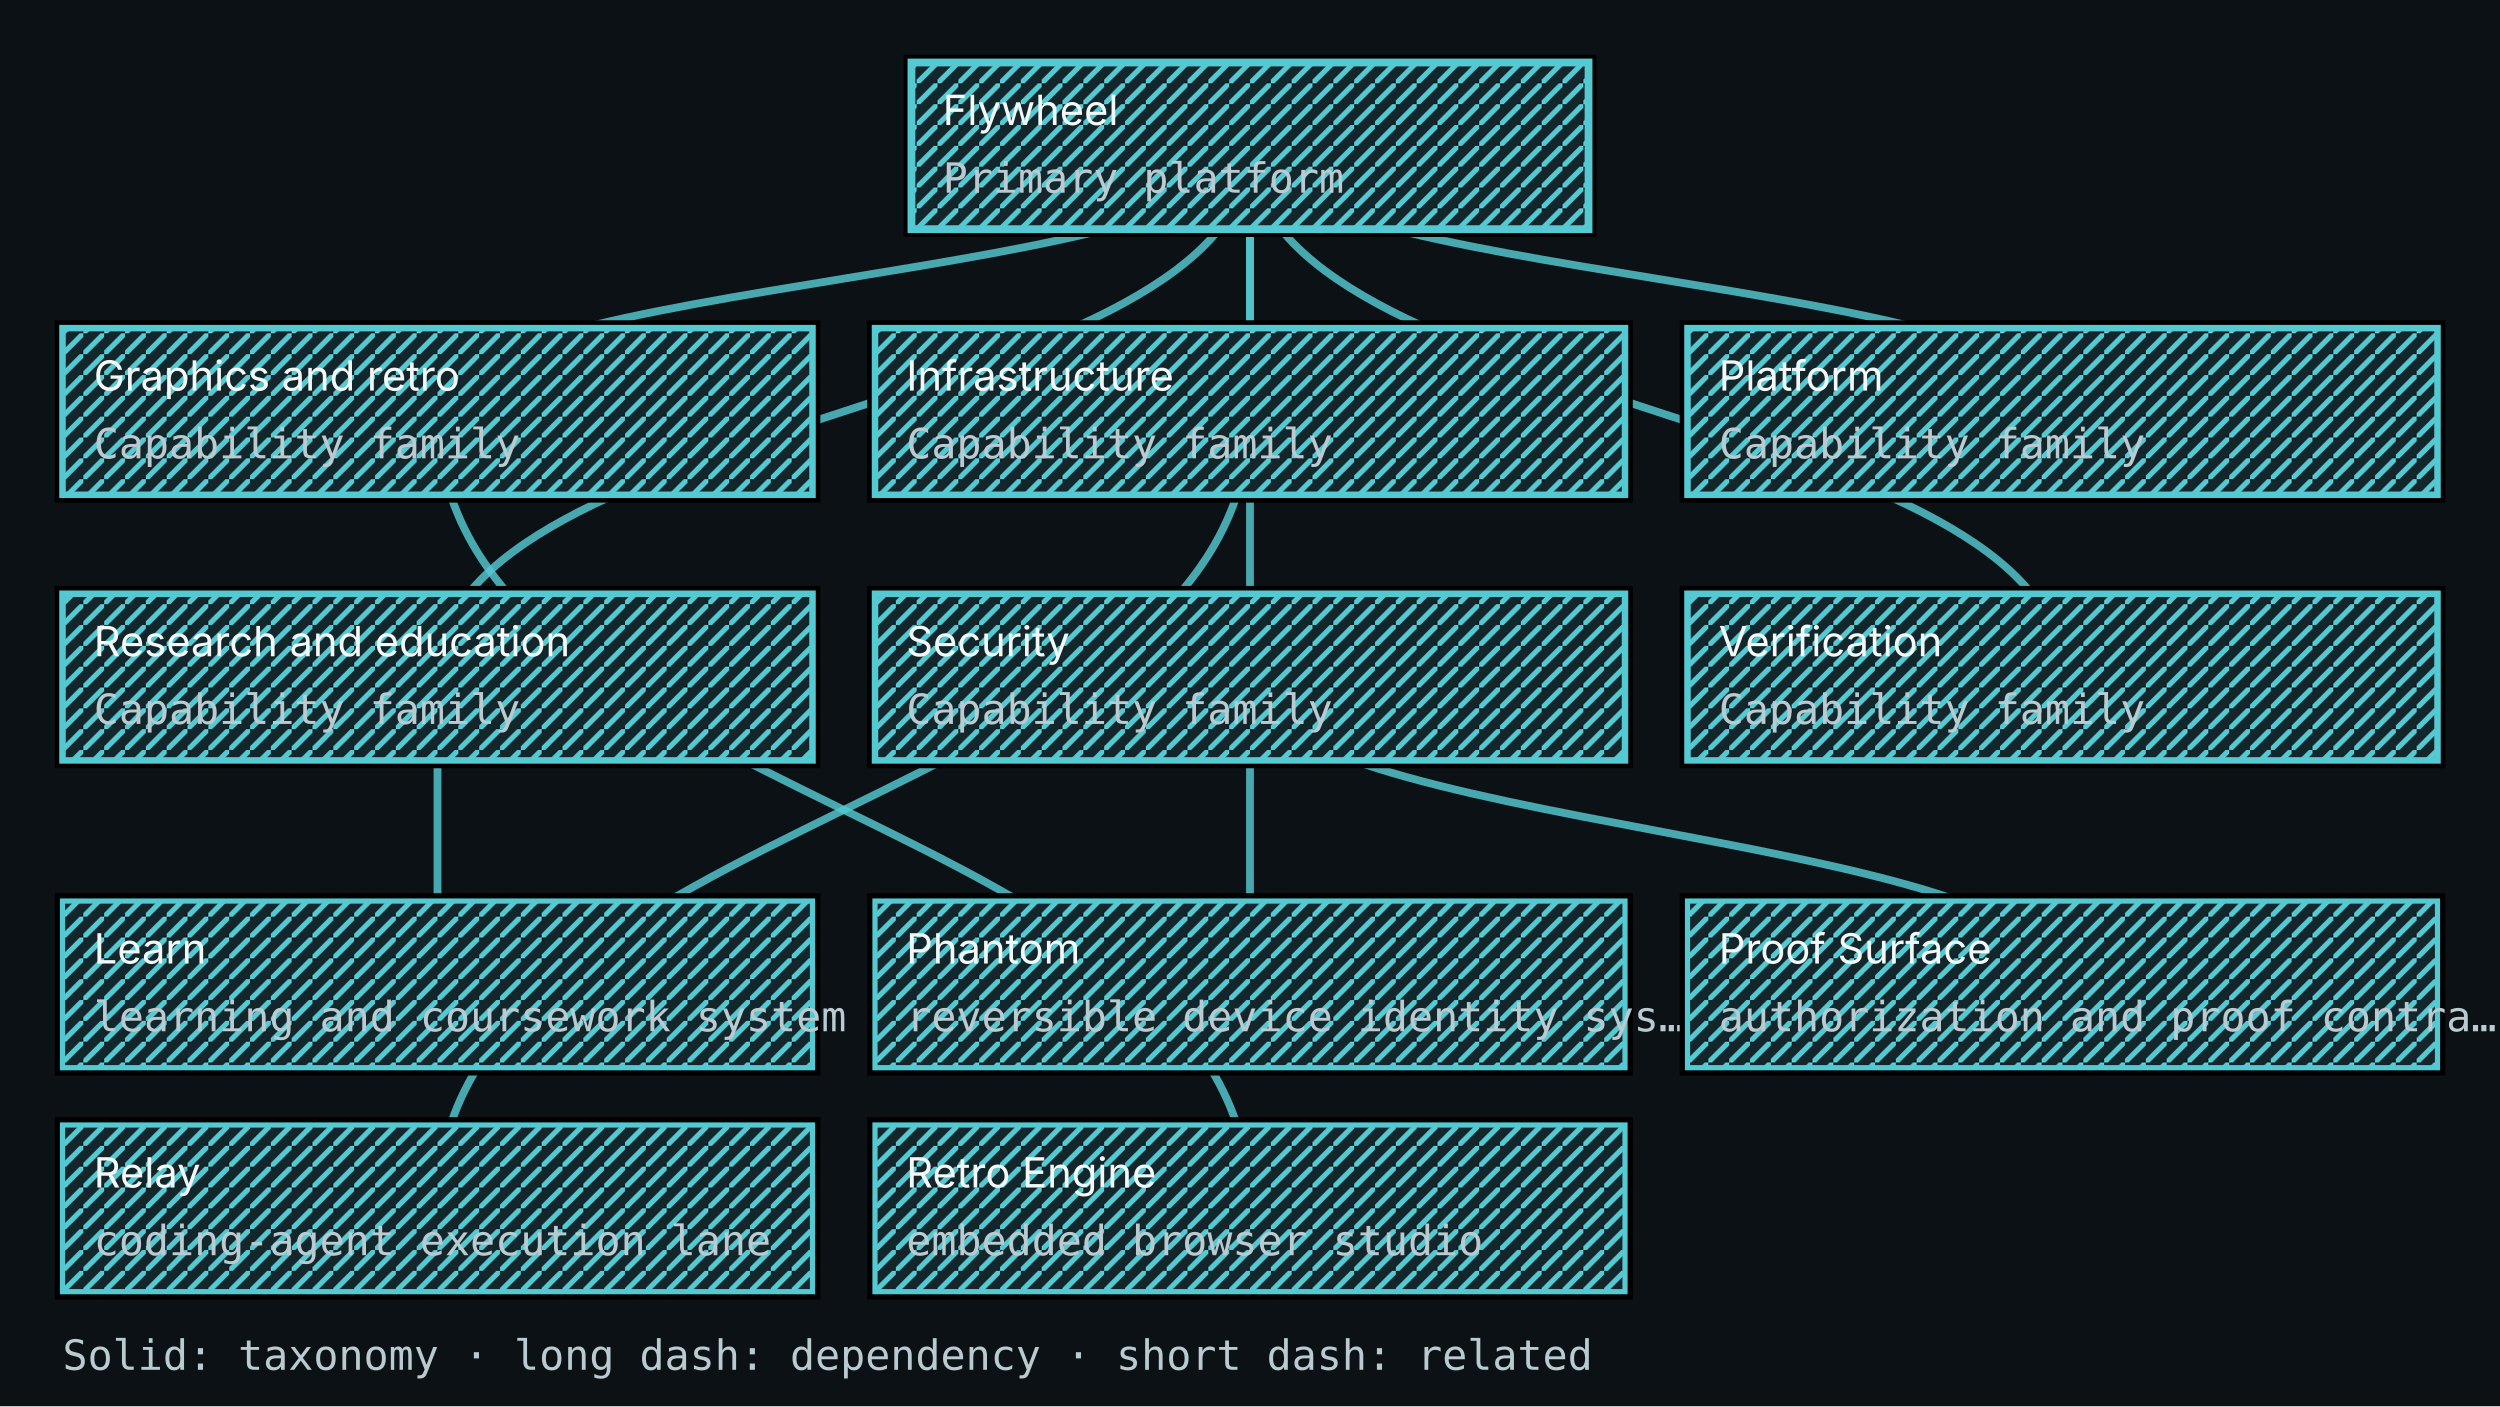
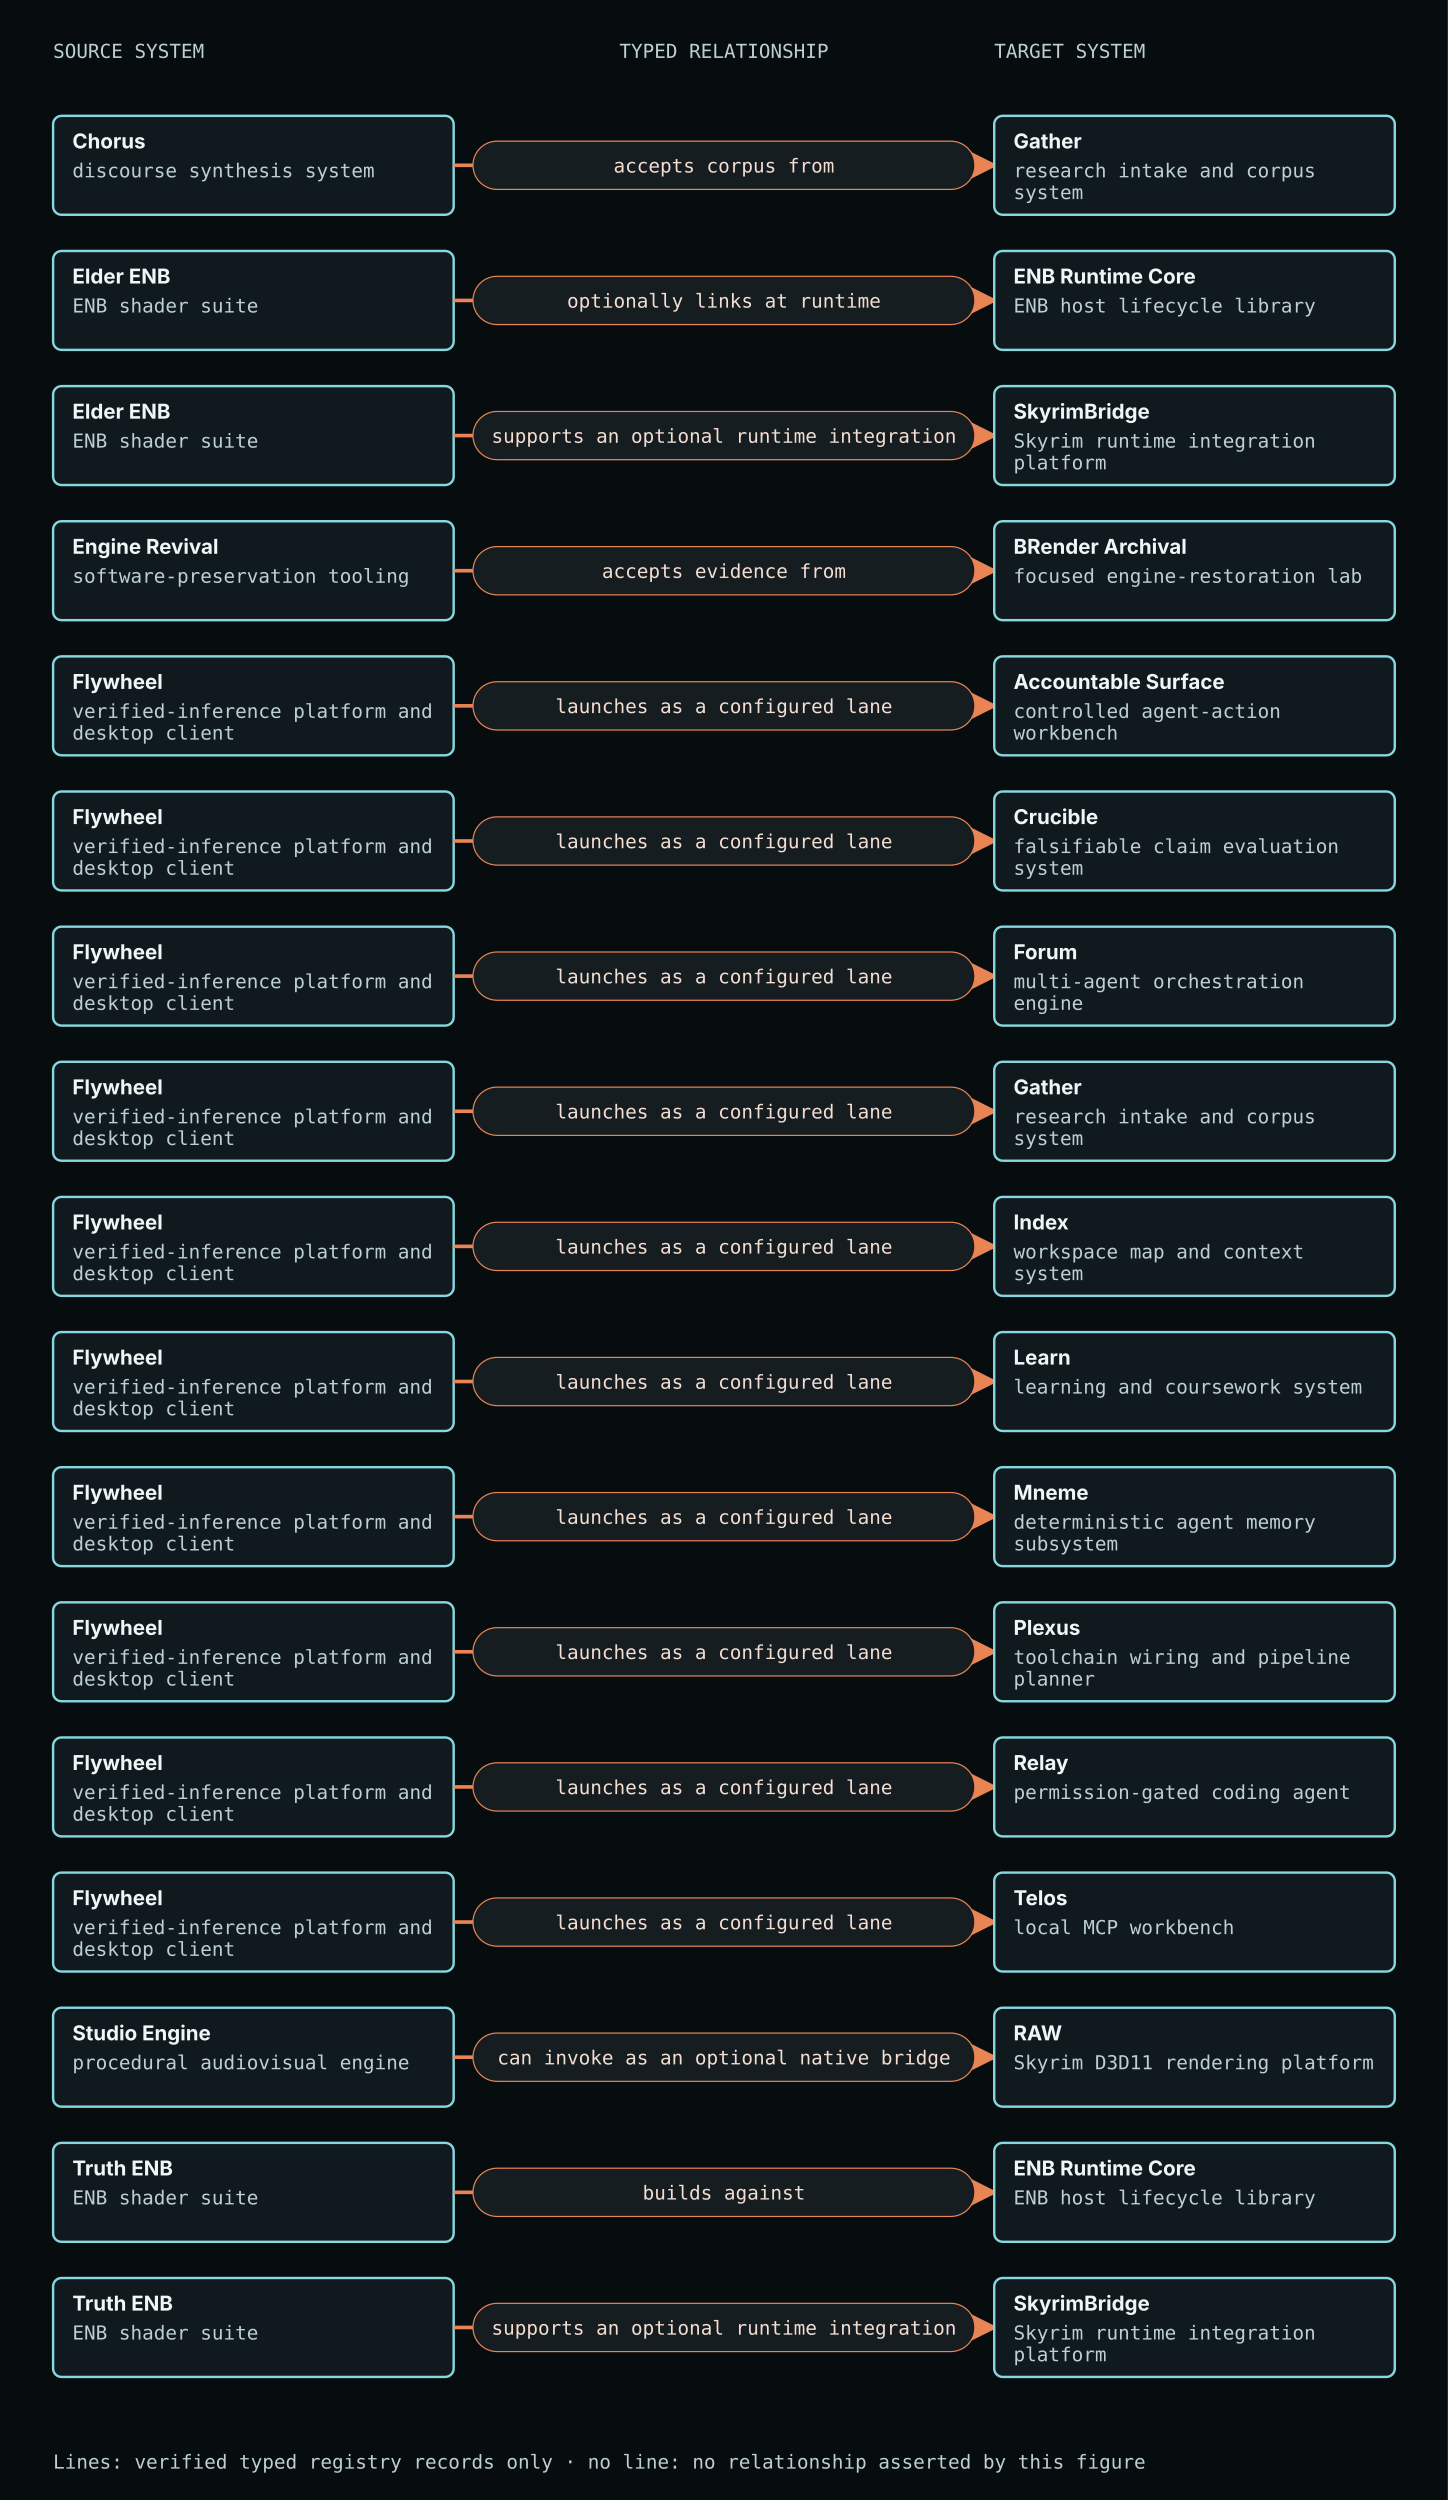
- <svg xmlns="http://www.w3.org/2000/svg" role="img" viewBox="0 0 960 540" aria-labelledby="system-capability-map-title system-capability-map-desc" data-figure-kind="relationship">
+ <svg xmlns="http://www.w3.org/2000/svg" role="img" width="1200" height="2072" viewBox="0 0 1200 2072" aria-labelledby="system-capability-map-title system-capability-map-desc" data-figure-kind="relationship">
  <defs>
-     <pattern id="system-capability-map-verified-pattern" width="8" height="8" patternUnits="userSpaceOnUse">
-       <rect width="8" height="8" fill="#13262b" />
-       <path d="M0 8L8 0" stroke="#54c9d1" stroke-width="2" />
-     </pattern>
-     <pattern id="system-capability-map-caution-pattern" width="10" height="10" patternUnits="userSpaceOnUse">
-       <rect width="10" height="10" fill="#291b18" />
-       <path d="M-2 10L10-2M4 12L12 4" stroke="#d47a5a" stroke-width="2" />
-     </pattern>
-     <pattern id="system-capability-map-unavailable-pattern" width="8" height="8" patternUnits="userSpaceOnUse">
-       <rect width="8" height="8" fill="#17252c" />
-       <circle cx="2" cy="2" r="1.2" fill="#9eb8bf" />
-     </pattern>
-     <marker id="system-capability-map-arrow" markerWidth="8" markerHeight="8" refX="7" refY="4" orient="auto" markerUnits="strokeWidth">
-       <path d="M0 0L8 4L0 8Z" fill="#9eb8bf" />
+     <marker id="system-capability-map-arrow" markerWidth="10" markerHeight="10" refX="9" refY="5" orient="auto">
+       <path d="M0 0L10 5L0 10Z" fill="#e98455" />
    </marker>
  </defs>
  <style>
-     text{font-family:"Hanken Grotesk",-apple-system,BlinkMacSystemFont,"Segoe UI",sans-serif;fill:#f2f8f8}
-     .mono{font-family:"Conso","JetBrains Mono",ui-monospace,"SFMono-Regular",monospace}
-     .muted{fill:#b9cbd0}.hairline{stroke:#36505a;stroke-width:1}.value{font-variant-numeric:tabular-nums}
-     [data-figure-point]:focus{outline:none}[data-figure-point]:focus-visible .focus-ring{stroke:#54c9d1;stroke-width:4;fill:none}
+     text{font-family:"Hanken Grotesk",-apple-system,BlinkMacSystemFont,"Segoe UI",sans-serif;fill:#eef6f6}
+     .mono{font-family:"Conso","JetBrains Mono",ui-monospace,"SFMono-Regular",monospace}.muted{fill:#bcd0d4}.relation-label{fill:#f4ddd1}
+     [data-figure-point]:focus{outline:none}[data-figure-point]:focus-visible .focus-ring{stroke:#f5f2e9;stroke-width:5}
  </style>
-   <rect width="960" height="540" fill="#0b1115" />
-   <path data-relationship-edge="true" data-edge-type="hierarchy" d="M168.00 158.00 C168.00 311.00 480.00 311.00 480.00 464.00" fill="none" stroke="#54c9d1" stroke-width="3" stroke-dasharray="none" marker-end="url(#system-capability-map-arrow)" opacity="0.82" aria-hidden="true" />
-   <path data-relationship-edge="true" data-edge-type="hierarchy" d="M480.00 158.00 C480.00 311.00 168.00 311.00 168.00 464.00" fill="none" stroke="#54c9d1" stroke-width="3" stroke-dasharray="none" marker-end="url(#system-capability-map-arrow)" opacity="0.82" aria-hidden="true" />
-   <path data-relationship-edge="true" data-edge-type="hierarchy" d="M168.00 260.00 C168.00 319.00 168.00 319.00 168.00 378.00" fill="none" stroke="#54c9d1" stroke-width="3" stroke-dasharray="none" marker-end="url(#system-capability-map-arrow)" opacity="0.82" aria-hidden="true" />
-   <path data-relationship-edge="true" data-edge-type="hierarchy" d="M480.00 260.00 C480.00 319.00 480.00 319.00 480.00 378.00" fill="none" stroke="#54c9d1" stroke-width="3" stroke-dasharray="none" marker-end="url(#system-capability-map-arrow)" opacity="0.82" aria-hidden="true" />
-   <path data-relationship-edge="true" data-edge-type="hierarchy" d="M480.00 260.00 C480.00 319.00 792.00 319.00 792.00 378.00" fill="none" stroke="#54c9d1" stroke-width="3" stroke-dasharray="none" marker-end="url(#system-capability-map-arrow)" opacity="0.82" aria-hidden="true" />
-   <path data-relationship-edge="true" data-edge-type="hierarchy" d="M480.00 56.00 C480.00 107.00 168.00 107.00 168.00 158.00" fill="none" stroke="#54c9d1" stroke-width="3" stroke-dasharray="none" marker-end="url(#system-capability-map-arrow)" opacity="0.82" aria-hidden="true" />
-   <path data-relationship-edge="true" data-edge-type="hierarchy" d="M480.00 56.00 C480.00 107.00 480.00 107.00 480.00 158.00" fill="none" stroke="#54c9d1" stroke-width="3" stroke-dasharray="none" marker-end="url(#system-capability-map-arrow)" opacity="0.82" aria-hidden="true" />
-   <path data-relationship-edge="true" data-edge-type="hierarchy" d="M480.00 56.00 C480.00 107.00 792.00 107.00 792.00 158.00" fill="none" stroke="#54c9d1" stroke-width="3" stroke-dasharray="none" marker-end="url(#system-capability-map-arrow)" opacity="0.82" aria-hidden="true" />
-   <path data-relationship-edge="true" data-edge-type="hierarchy" d="M480.00 56.00 C480.00 158.00 168.00 158.00 168.00 260.00" fill="none" stroke="#54c9d1" stroke-width="3" stroke-dasharray="none" marker-end="url(#system-capability-map-arrow)" opacity="0.82" aria-hidden="true" />
-   <path data-relationship-edge="true" data-edge-type="hierarchy" d="M480.00 56.00 C480.00 158.00 480.00 158.00 480.00 260.00" fill="none" stroke="#54c9d1" stroke-width="3" stroke-dasharray="none" marker-end="url(#system-capability-map-arrow)" opacity="0.82" aria-hidden="true" />
-   <path data-relationship-edge="true" data-edge-type="hierarchy" d="M480.00 56.00 C480.00 158.00 792.00 158.00 792.00 260.00" fill="none" stroke="#54c9d1" stroke-width="3" stroke-dasharray="none" marker-end="url(#system-capability-map-arrow)" opacity="0.82" aria-hidden="true" />
-   <g data-figure-point="true" data-figure-key="family:graphics-retro" data-status-label="Capability family" role="graphics-symbol" aria-label="Graphics and retro. Capability family." tabindex="-1">
-     <rect class="focus-ring" x="21" y="123" width="294" height="70" stroke="transparent" />
-     <rect x="24" y="126" width="288" height="64" fill="url(#system-capability-map-verified-pattern)" stroke="#54c9d1" stroke-width="2.5" stroke-dasharray="none" />
-     <text data-node-label="true" x="36" y="150" font-size="16">Graphics and retro</text>
-     <text data-node-label="true" x="36" y="176" class="mono muted" font-size="16">Capability family</text>
-   </g>
-   <g data-figure-point="true" data-figure-key="family:infrastructure" data-status-label="Capability family" role="graphics-symbol" aria-label="Infrastructure. Capability family." tabindex="-1">
-     <rect class="focus-ring" x="333" y="123" width="294" height="70" stroke="transparent" />
-     <rect x="336" y="126" width="288" height="64" fill="url(#system-capability-map-verified-pattern)" stroke="#54c9d1" stroke-width="2.5" stroke-dasharray="none" />
-     <text data-node-label="true" x="348" y="150" font-size="16">Infrastructure</text>
-     <text data-node-label="true" x="348" y="176" class="mono muted" font-size="16">Capability family</text>
-   </g>
-   <g data-figure-point="true" data-figure-key="family:platform" data-status-label="Capability family" role="graphics-symbol" aria-label="Platform. Capability family." tabindex="-1">
-     <rect class="focus-ring" x="645" y="123" width="294" height="70" stroke="transparent" />
-     <rect x="648" y="126" width="288" height="64" fill="url(#system-capability-map-verified-pattern)" stroke="#54c9d1" stroke-width="2.5" stroke-dasharray="none" />
-     <text data-node-label="true" x="660" y="150" font-size="16">Platform</text>
-     <text data-node-label="true" x="660" y="176" class="mono muted" font-size="16">Capability family</text>
-   </g>
-   <g data-figure-point="true" data-figure-key="family:research-education" data-status-label="Capability family" role="graphics-symbol" aria-label="Research and education. Capability family." tabindex="-1">
-     <rect class="focus-ring" x="21" y="225" width="294" height="70" stroke="transparent" />
-     <rect x="24" y="228" width="288" height="64" fill="url(#system-capability-map-verified-pattern)" stroke="#54c9d1" stroke-width="2.5" stroke-dasharray="none" />
-     <text data-node-label="true" x="36" y="252" font-size="16">Research and education</text>
-     <text data-node-label="true" x="36" y="278" class="mono muted" font-size="16">Capability family</text>
-   </g>
-   <g data-figure-point="true" data-figure-key="family:security" data-status-label="Capability family" role="graphics-symbol" aria-label="Security. Capability family." tabindex="-1">
-     <rect class="focus-ring" x="333" y="225" width="294" height="70" stroke="transparent" />
-     <rect x="336" y="228" width="288" height="64" fill="url(#system-capability-map-verified-pattern)" stroke="#54c9d1" stroke-width="2.5" stroke-dasharray="none" />
-     <text data-node-label="true" x="348" y="252" font-size="16">Security</text>
-     <text data-node-label="true" x="348" y="278" class="mono muted" font-size="16">Capability family</text>
-   </g>
-   <g data-figure-point="true" data-figure-key="family:verification" data-status-label="Capability family" role="graphics-symbol" aria-label="Verification. Capability family." tabindex="-1">
-     <rect class="focus-ring" x="645" y="225" width="294" height="70" stroke="transparent" />
-     <rect x="648" y="228" width="288" height="64" fill="url(#system-capability-map-verified-pattern)" stroke="#54c9d1" stroke-width="2.5" stroke-dasharray="none" />
-     <text data-node-label="true" x="660" y="252" font-size="16">Verification</text>
-     <text data-node-label="true" x="660" y="278" class="mono muted" font-size="16">Capability family</text>
-   </g>
-   <g data-figure-point="true" data-figure-key="flywheel" data-status-label="Primary platform" role="graphics-symbol" aria-label="Flywheel. Primary platform." tabindex="-1">
-     <rect class="focus-ring" x="347" y="21" width="266" height="70" stroke="transparent" />
-     <rect x="350" y="24" width="260" height="64" fill="url(#system-capability-map-verified-pattern)" stroke="#54c9d1" stroke-width="3" stroke-dasharray="none" />
-     <text data-node-label="true" x="362" y="48" font-size="16">Flywheel</text>
-     <text data-node-label="true" x="362" y="74" class="mono muted" font-size="16">Primary platform</text>
-   </g>
-   <g data-figure-point="true" data-figure-key="learn" data-status-label="learning and coursework system" role="graphics-symbol" aria-label="Learn. learning and coursework system." tabindex="-1">
-     <rect class="focus-ring" x="21" y="343" width="294" height="70" stroke="transparent" />
-     <rect x="24" y="346" width="288" height="64" fill="url(#system-capability-map-verified-pattern)" stroke="#54c9d1" stroke-width="2" stroke-dasharray="none" />
-     <text data-node-label="true" x="36" y="370" font-size="16">Learn</text>
-     <text data-node-label="true" x="36" y="396" class="mono muted" font-size="16">learning and coursework system</text>
-   </g>
-   <g data-figure-point="true" data-figure-key="phantom" data-status-label="reversible device identity system" role="graphics-symbol" aria-label="Phantom. reversible device identity system." tabindex="-1">
-     <rect class="focus-ring" x="333" y="343" width="294" height="70" stroke="transparent" />
-     <rect x="336" y="346" width="288" height="64" fill="url(#system-capability-map-verified-pattern)" stroke="#54c9d1" stroke-width="2" stroke-dasharray="none" />
-     <text data-node-label="true" x="348" y="370" font-size="16">Phantom</text>
-     <text data-node-label="true" x="348" y="396" class="mono muted" font-size="16">reversible device identity sys…</text>
-   </g>
-   <g data-figure-point="true" data-figure-key="proof-surface" data-status-label="authorization and proof contract layer" role="graphics-symbol" aria-label="Proof Surface. authorization and proof contract layer." tabindex="-1">
-     <rect class="focus-ring" x="645" y="343" width="294" height="70" stroke="transparent" />
-     <rect x="648" y="346" width="288" height="64" fill="url(#system-capability-map-verified-pattern)" stroke="#54c9d1" stroke-width="2" stroke-dasharray="none" />
-     <text data-node-label="true" x="660" y="370" font-size="16">Proof Surface</text>
-     <text data-node-label="true" x="660" y="396" class="mono muted" font-size="16">authorization and proof contra…</text>
-   </g>
-   <g data-figure-point="true" data-figure-key="relay" data-status-label="coding-agent execution lane" role="graphics-symbol" aria-label="Relay. coding-agent execution lane." tabindex="-1">
-     <rect class="focus-ring" x="21" y="429" width="294" height="70" stroke="transparent" />
-     <rect x="24" y="432" width="288" height="64" fill="url(#system-capability-map-verified-pattern)" stroke="#54c9d1" stroke-width="2" stroke-dasharray="none" />
-     <text data-node-label="true" x="36" y="456" font-size="16">Relay</text>
-     <text data-node-label="true" x="36" y="482" class="mono muted" font-size="16">coding-agent execution lane</text>
-   </g>
-   <g data-figure-point="true" data-figure-key="retro-engine" data-status-label="embedded browser studio" role="graphics-symbol" aria-label="Retro Engine. embedded browser studio." tabindex="-1">
-     <rect class="focus-ring" x="333" y="429" width="294" height="70" stroke="transparent" />
-     <rect x="336" y="432" width="288" height="64" fill="url(#system-capability-map-verified-pattern)" stroke="#54c9d1" stroke-width="2" stroke-dasharray="none" />
-     <text data-node-label="true" x="348" y="456" font-size="16">Retro Engine</text>
-     <text data-node-label="true" x="348" y="482" class="mono muted" font-size="16">embedded browser studio</text>
-   </g>
-   <text x="24" y="526" class="mono muted" font-size="16">Solid: taxonomy · long dash: dependency · short dash: related</text>
+   <rect width="1200" height="2072" fill="#070c0f" />
+   <text x="44" y="48" class="mono muted" font-size="16">SOURCE SYSTEM</text>
+   <text x="600" y="48" text-anchor="middle" class="mono muted" font-size="16">TYPED RELATIONSHIP</text>
+   <text x="824" y="48" class="mono muted" font-size="16">TARGET SYSTEM</text>
+   <g data-figure-point="true" data-figure-key="chorus" data-node-instance="source-0" role="graphics-symbol" aria-label="Chorus. discourse synthesis system." tabindex="0">
+     <rect class="focus-ring" x="40" y="92" width="340" height="90" rx="10" fill="none" stroke="transparent" />
+     <rect x="44" y="96" width="332" height="82" rx="7" fill="#10191e" stroke="#87d7df" stroke-width="2" />
+     <text x="60" y="123" font-size="17" font-weight="700">Chorus</text>
+     <text x="60" y="147" class="mono muted" font-size="16">discourse synthesis system</text>
+   </g>
+   <path data-relationship-edge="true" data-edge-type="accepts-corpus-from" d="M376 137 H824" fill="none" stroke="#e98455" stroke-width="3" marker-end="url(#system-capability-map-arrow)">
+     </path>
+   <rect x="392" y="117" width="416" height="40" rx="20" fill="#151d21" stroke="#e98455" />
+   <text x="600" y="143" text-anchor="middle" class="mono relation-label" font-size="16">accepts corpus from</text>
+   <g data-figure-point="true" data-figure-key="gather" data-node-instance="target-0" role="graphics-symbol" aria-label="Gather. research intake and corpus system." tabindex="0">
+     <rect class="focus-ring" x="820" y="92" width="340" height="90" rx="10" fill="none" stroke="transparent" />
+     <rect x="824" y="96" width="332" height="82" rx="7" fill="#10191e" stroke="#87d7df" stroke-width="2" />
+     <text x="840" y="123" font-size="17" font-weight="700">Gather</text>
+     <text x="840" y="147" class="mono muted" font-size="16">research intake and corpus</text>
+     <text x="840" y="165" class="mono muted" font-size="16">system</text>
+   </g>
+   <g data-figure-point="true" data-figure-key="elder-enb" data-node-instance="source-1" role="graphics-symbol" aria-label="Elder ENB. ENB shader suite." tabindex="0">
+     <rect class="focus-ring" x="40" y="204" width="340" height="90" rx="10" fill="none" stroke="transparent" />
+     <rect x="44" y="208" width="332" height="82" rx="7" fill="#10191e" stroke="#87d7df" stroke-width="2" />
+     <text x="60" y="235" font-size="17" font-weight="700">Elder ENB</text>
+     <text x="60" y="259" class="mono muted" font-size="16">ENB shader suite</text>
+   </g>
+   <path data-relationship-edge="true" data-edge-type="optional-native-runtime-dependency" d="M376 249 H824" fill="none" stroke="#e98455" stroke-width="3" marker-end="url(#system-capability-map-arrow)">
+     </path>
+   <rect x="392" y="229" width="416" height="40" rx="20" fill="#151d21" stroke="#e98455" />
+   <text x="600" y="255" text-anchor="middle" class="mono relation-label" font-size="16">optionally links at runtime</text>
+   <g data-figure-point="true" data-figure-key="enb-runtime-core" data-node-instance="target-1" role="graphics-symbol" aria-label="ENB Runtime Core. ENB host lifecycle library." tabindex="0">
+     <rect class="focus-ring" x="820" y="204" width="340" height="90" rx="10" fill="none" stroke="transparent" />
+     <rect x="824" y="208" width="332" height="82" rx="7" fill="#10191e" stroke="#87d7df" stroke-width="2" />
+     <text x="840" y="235" font-size="17" font-weight="700">ENB Runtime Core</text>
+     <text x="840" y="259" class="mono muted" font-size="16">ENB host lifecycle library</text>
+   </g>
+   <g data-figure-point="true" data-figure-key="elder-enb" data-node-instance="source-2" role="graphics-symbol" aria-label="Elder ENB. ENB shader suite." tabindex="0">
+     <rect class="focus-ring" x="40" y="316" width="340" height="90" rx="10" fill="none" stroke="transparent" />
+     <rect x="44" y="320" width="332" height="82" rx="7" fill="#10191e" stroke="#87d7df" stroke-width="2" />
+     <text x="60" y="347" font-size="17" font-weight="700">Elder ENB</text>
+     <text x="60" y="371" class="mono muted" font-size="16">ENB shader suite</text>
+   </g>
+   <path data-relationship-edge="true" data-edge-type="optional-runtime-integration" d="M376 361 H824" fill="none" stroke="#e98455" stroke-width="3" marker-end="url(#system-capability-map-arrow)">
+     </path>
+   <rect x="392" y="341" width="416" height="40" rx="20" fill="#151d21" stroke="#e98455" />
+   <text x="600" y="367" text-anchor="middle" class="mono relation-label" font-size="16">supports an optional runtime integration</text>
+   <g data-figure-point="true" data-figure-key="skyrimbridge" data-node-instance="target-2" role="graphics-symbol" aria-label="SkyrimBridge. Skyrim runtime integration platform." tabindex="0">
+     <rect class="focus-ring" x="820" y="316" width="340" height="90" rx="10" fill="none" stroke="transparent" />
+     <rect x="824" y="320" width="332" height="82" rx="7" fill="#10191e" stroke="#87d7df" stroke-width="2" />
+     <text x="840" y="347" font-size="17" font-weight="700">SkyrimBridge</text>
+     <text x="840" y="371" class="mono muted" font-size="16">Skyrim runtime integration</text>
+     <text x="840" y="389" class="mono muted" font-size="16">platform</text>
+   </g>
+   <g data-figure-point="true" data-figure-key="engine-revival" data-node-instance="source-3" role="graphics-symbol" aria-label="Engine Revival. software-preservation tooling." tabindex="0">
+     <rect class="focus-ring" x="40" y="428" width="340" height="90" rx="10" fill="none" stroke="transparent" />
+     <rect x="44" y="432" width="332" height="82" rx="7" fill="#10191e" stroke="#87d7df" stroke-width="2" />
+     <text x="60" y="459" font-size="17" font-weight="700">Engine Revival</text>
+     <text x="60" y="483" class="mono muted" font-size="16">software-preservation tooling</text>
+   </g>
+   <path data-relationship-edge="true" data-edge-type="accepts-evidence-from" d="M376 473 H824" fill="none" stroke="#e98455" stroke-width="3" marker-end="url(#system-capability-map-arrow)">
+     </path>
+   <rect x="392" y="453" width="416" height="40" rx="20" fill="#151d21" stroke="#e98455" />
+   <text x="600" y="479" text-anchor="middle" class="mono relation-label" font-size="16">accepts evidence from</text>
+   <g data-figure-point="true" data-figure-key="brender-archival" data-node-instance="target-3" role="graphics-symbol" aria-label="BRender Archival. focused engine-restoration lab." tabindex="0">
+     <rect class="focus-ring" x="820" y="428" width="340" height="90" rx="10" fill="none" stroke="transparent" />
+     <rect x="824" y="432" width="332" height="82" rx="7" fill="#10191e" stroke="#87d7df" stroke-width="2" />
+     <text x="840" y="459" font-size="17" font-weight="700">BRender Archival</text>
+     <text x="840" y="483" class="mono muted" font-size="16">focused engine-restoration lab</text>
+   </g>
+   <g data-figure-point="true" data-figure-key="flywheel" data-node-instance="source-4" role="graphics-symbol" aria-label="Flywheel. verified-inference platform and desktop client." tabindex="0">
+     <rect class="focus-ring" x="40" y="540" width="340" height="90" rx="10" fill="none" stroke="transparent" />
+     <rect x="44" y="544" width="332" height="82" rx="7" fill="#10191e" stroke="#87d7df" stroke-width="2" />
+     <text x="60" y="571" font-size="17" font-weight="700">Flywheel</text>
+     <text x="60" y="595" class="mono muted" font-size="16">verified-inference platform and</text>
+     <text x="60" y="613" class="mono muted" font-size="16">desktop client</text>
+   </g>
+   <path data-relationship-edge="true" data-edge-type="integrates-lane" d="M376 585 H824" fill="none" stroke="#e98455" stroke-width="3" marker-end="url(#system-capability-map-arrow)">
+     </path>
+   <rect x="392" y="565" width="416" height="40" rx="20" fill="#151d21" stroke="#e98455" />
+   <text x="600" y="591" text-anchor="middle" class="mono relation-label" font-size="16">launches as a configured lane</text>
+   <g data-figure-point="true" data-figure-key="accountable-surface" data-node-instance="target-4" role="graphics-symbol" aria-label="Accountable Surface. controlled agent-action workbench." tabindex="0">
+     <rect class="focus-ring" x="820" y="540" width="340" height="90" rx="10" fill="none" stroke="transparent" />
+     <rect x="824" y="544" width="332" height="82" rx="7" fill="#10191e" stroke="#87d7df" stroke-width="2" />
+     <text x="840" y="571" font-size="17" font-weight="700">Accountable Surface</text>
+     <text x="840" y="595" class="mono muted" font-size="16">controlled agent-action</text>
+     <text x="840" y="613" class="mono muted" font-size="16">workbench</text>
+   </g>
+   <g data-figure-point="true" data-figure-key="flywheel" data-node-instance="source-5" role="graphics-symbol" aria-label="Flywheel. verified-inference platform and desktop client." tabindex="0">
+     <rect class="focus-ring" x="40" y="652" width="340" height="90" rx="10" fill="none" stroke="transparent" />
+     <rect x="44" y="656" width="332" height="82" rx="7" fill="#10191e" stroke="#87d7df" stroke-width="2" />
+     <text x="60" y="683" font-size="17" font-weight="700">Flywheel</text>
+     <text x="60" y="707" class="mono muted" font-size="16">verified-inference platform and</text>
+     <text x="60" y="725" class="mono muted" font-size="16">desktop client</text>
+   </g>
+   <path data-relationship-edge="true" data-edge-type="integrates-lane" d="M376 697 H824" fill="none" stroke="#e98455" stroke-width="3" marker-end="url(#system-capability-map-arrow)">
+     </path>
+   <rect x="392" y="677" width="416" height="40" rx="20" fill="#151d21" stroke="#e98455" />
+   <text x="600" y="703" text-anchor="middle" class="mono relation-label" font-size="16">launches as a configured lane</text>
+   <g data-figure-point="true" data-figure-key="crucible" data-node-instance="target-5" role="graphics-symbol" aria-label="Crucible. falsifiable claim evaluation system." tabindex="0">
+     <rect class="focus-ring" x="820" y="652" width="340" height="90" rx="10" fill="none" stroke="transparent" />
+     <rect x="824" y="656" width="332" height="82" rx="7" fill="#10191e" stroke="#87d7df" stroke-width="2" />
+     <text x="840" y="683" font-size="17" font-weight="700">Crucible</text>
+     <text x="840" y="707" class="mono muted" font-size="16">falsifiable claim evaluation</text>
+     <text x="840" y="725" class="mono muted" font-size="16">system</text>
+   </g>
+   <g data-figure-point="true" data-figure-key="flywheel" data-node-instance="source-6" role="graphics-symbol" aria-label="Flywheel. verified-inference platform and desktop client." tabindex="0">
+     <rect class="focus-ring" x="40" y="764" width="340" height="90" rx="10" fill="none" stroke="transparent" />
+     <rect x="44" y="768" width="332" height="82" rx="7" fill="#10191e" stroke="#87d7df" stroke-width="2" />
+     <text x="60" y="795" font-size="17" font-weight="700">Flywheel</text>
+     <text x="60" y="819" class="mono muted" font-size="16">verified-inference platform and</text>
+     <text x="60" y="837" class="mono muted" font-size="16">desktop client</text>
+   </g>
+   <path data-relationship-edge="true" data-edge-type="integrates-lane" d="M376 809 H824" fill="none" stroke="#e98455" stroke-width="3" marker-end="url(#system-capability-map-arrow)">
+     </path>
+   <rect x="392" y="789" width="416" height="40" rx="20" fill="#151d21" stroke="#e98455" />
+   <text x="600" y="815" text-anchor="middle" class="mono relation-label" font-size="16">launches as a configured lane</text>
+   <g data-figure-point="true" data-figure-key="forum" data-node-instance="target-6" role="graphics-symbol" aria-label="Forum. multi-agent orchestration engine." tabindex="0">
+     <rect class="focus-ring" x="820" y="764" width="340" height="90" rx="10" fill="none" stroke="transparent" />
+     <rect x="824" y="768" width="332" height="82" rx="7" fill="#10191e" stroke="#87d7df" stroke-width="2" />
+     <text x="840" y="795" font-size="17" font-weight="700">Forum</text>
+     <text x="840" y="819" class="mono muted" font-size="16">multi-agent orchestration</text>
+     <text x="840" y="837" class="mono muted" font-size="16">engine</text>
+   </g>
+   <g data-figure-point="true" data-figure-key="flywheel" data-node-instance="source-7" role="graphics-symbol" aria-label="Flywheel. verified-inference platform and desktop client." tabindex="0">
+     <rect class="focus-ring" x="40" y="876" width="340" height="90" rx="10" fill="none" stroke="transparent" />
+     <rect x="44" y="880" width="332" height="82" rx="7" fill="#10191e" stroke="#87d7df" stroke-width="2" />
+     <text x="60" y="907" font-size="17" font-weight="700">Flywheel</text>
+     <text x="60" y="931" class="mono muted" font-size="16">verified-inference platform and</text>
+     <text x="60" y="949" class="mono muted" font-size="16">desktop client</text>
+   </g>
+   <path data-relationship-edge="true" data-edge-type="integrates-lane" d="M376 921 H824" fill="none" stroke="#e98455" stroke-width="3" marker-end="url(#system-capability-map-arrow)">
+     </path>
+   <rect x="392" y="901" width="416" height="40" rx="20" fill="#151d21" stroke="#e98455" />
+   <text x="600" y="927" text-anchor="middle" class="mono relation-label" font-size="16">launches as a configured lane</text>
+   <g data-figure-point="true" data-figure-key="gather" data-node-instance="target-7" role="graphics-symbol" aria-label="Gather. research intake and corpus system." tabindex="0">
+     <rect class="focus-ring" x="820" y="876" width="340" height="90" rx="10" fill="none" stroke="transparent" />
+     <rect x="824" y="880" width="332" height="82" rx="7" fill="#10191e" stroke="#87d7df" stroke-width="2" />
+     <text x="840" y="907" font-size="17" font-weight="700">Gather</text>
+     <text x="840" y="931" class="mono muted" font-size="16">research intake and corpus</text>
+     <text x="840" y="949" class="mono muted" font-size="16">system</text>
+   </g>
+   <g data-figure-point="true" data-figure-key="flywheel" data-node-instance="source-8" role="graphics-symbol" aria-label="Flywheel. verified-inference platform and desktop client." tabindex="0">
+     <rect class="focus-ring" x="40" y="988" width="340" height="90" rx="10" fill="none" stroke="transparent" />
+     <rect x="44" y="992" width="332" height="82" rx="7" fill="#10191e" stroke="#87d7df" stroke-width="2" />
+     <text x="60" y="1019" font-size="17" font-weight="700">Flywheel</text>
+     <text x="60" y="1043" class="mono muted" font-size="16">verified-inference platform and</text>
+     <text x="60" y="1061" class="mono muted" font-size="16">desktop client</text>
+   </g>
+   <path data-relationship-edge="true" data-edge-type="integrates-lane" d="M376 1033 H824" fill="none" stroke="#e98455" stroke-width="3" marker-end="url(#system-capability-map-arrow)">
+     </path>
+   <rect x="392" y="1013" width="416" height="40" rx="20" fill="#151d21" stroke="#e98455" />
+   <text x="600" y="1039" text-anchor="middle" class="mono relation-label" font-size="16">launches as a configured lane</text>
+   <g data-figure-point="true" data-figure-key="index" data-node-instance="target-8" role="graphics-symbol" aria-label="Index. workspace map and context system." tabindex="0">
+     <rect class="focus-ring" x="820" y="988" width="340" height="90" rx="10" fill="none" stroke="transparent" />
+     <rect x="824" y="992" width="332" height="82" rx="7" fill="#10191e" stroke="#87d7df" stroke-width="2" />
+     <text x="840" y="1019" font-size="17" font-weight="700">Index</text>
+     <text x="840" y="1043" class="mono muted" font-size="16">workspace map and context</text>
+     <text x="840" y="1061" class="mono muted" font-size="16">system</text>
+   </g>
+   <g data-figure-point="true" data-figure-key="flywheel" data-node-instance="source-9" role="graphics-symbol" aria-label="Flywheel. verified-inference platform and desktop client." tabindex="0">
+     <rect class="focus-ring" x="40" y="1100" width="340" height="90" rx="10" fill="none" stroke="transparent" />
+     <rect x="44" y="1104" width="332" height="82" rx="7" fill="#10191e" stroke="#87d7df" stroke-width="2" />
+     <text x="60" y="1131" font-size="17" font-weight="700">Flywheel</text>
+     <text x="60" y="1155" class="mono muted" font-size="16">verified-inference platform and</text>
+     <text x="60" y="1173" class="mono muted" font-size="16">desktop client</text>
+   </g>
+   <path data-relationship-edge="true" data-edge-type="integrates-lane" d="M376 1145 H824" fill="none" stroke="#e98455" stroke-width="3" marker-end="url(#system-capability-map-arrow)">
+     </path>
+   <rect x="392" y="1125" width="416" height="40" rx="20" fill="#151d21" stroke="#e98455" />
+   <text x="600" y="1151" text-anchor="middle" class="mono relation-label" font-size="16">launches as a configured lane</text>
+   <g data-figure-point="true" data-figure-key="learn" data-node-instance="target-9" role="graphics-symbol" aria-label="Learn. learning and coursework system." tabindex="0">
+     <rect class="focus-ring" x="820" y="1100" width="340" height="90" rx="10" fill="none" stroke="transparent" />
+     <rect x="824" y="1104" width="332" height="82" rx="7" fill="#10191e" stroke="#87d7df" stroke-width="2" />
+     <text x="840" y="1131" font-size="17" font-weight="700">Learn</text>
+     <text x="840" y="1155" class="mono muted" font-size="16">learning and coursework system</text>
+   </g>
+   <g data-figure-point="true" data-figure-key="flywheel" data-node-instance="source-10" role="graphics-symbol" aria-label="Flywheel. verified-inference platform and desktop client." tabindex="0">
+     <rect class="focus-ring" x="40" y="1212" width="340" height="90" rx="10" fill="none" stroke="transparent" />
+     <rect x="44" y="1216" width="332" height="82" rx="7" fill="#10191e" stroke="#87d7df" stroke-width="2" />
+     <text x="60" y="1243" font-size="17" font-weight="700">Flywheel</text>
+     <text x="60" y="1267" class="mono muted" font-size="16">verified-inference platform and</text>
+     <text x="60" y="1285" class="mono muted" font-size="16">desktop client</text>
+   </g>
+   <path data-relationship-edge="true" data-edge-type="integrates-lane" d="M376 1257 H824" fill="none" stroke="#e98455" stroke-width="3" marker-end="url(#system-capability-map-arrow)">
+     </path>
+   <rect x="392" y="1237" width="416" height="40" rx="20" fill="#151d21" stroke="#e98455" />
+   <text x="600" y="1263" text-anchor="middle" class="mono relation-label" font-size="16">launches as a configured lane</text>
+   <g data-figure-point="true" data-figure-key="mneme" data-node-instance="target-10" role="graphics-symbol" aria-label="Mneme. deterministic agent memory subsystem." tabindex="0">
+     <rect class="focus-ring" x="820" y="1212" width="340" height="90" rx="10" fill="none" stroke="transparent" />
+     <rect x="824" y="1216" width="332" height="82" rx="7" fill="#10191e" stroke="#87d7df" stroke-width="2" />
+     <text x="840" y="1243" font-size="17" font-weight="700">Mneme</text>
+     <text x="840" y="1267" class="mono muted" font-size="16">deterministic agent memory</text>
+     <text x="840" y="1285" class="mono muted" font-size="16">subsystem</text>
+   </g>
+   <g data-figure-point="true" data-figure-key="flywheel" data-node-instance="source-11" role="graphics-symbol" aria-label="Flywheel. verified-inference platform and desktop client." tabindex="0">
+     <rect class="focus-ring" x="40" y="1324" width="340" height="90" rx="10" fill="none" stroke="transparent" />
+     <rect x="44" y="1328" width="332" height="82" rx="7" fill="#10191e" stroke="#87d7df" stroke-width="2" />
+     <text x="60" y="1355" font-size="17" font-weight="700">Flywheel</text>
+     <text x="60" y="1379" class="mono muted" font-size="16">verified-inference platform and</text>
+     <text x="60" y="1397" class="mono muted" font-size="16">desktop client</text>
+   </g>
+   <path data-relationship-edge="true" data-edge-type="integrates-lane" d="M376 1369 H824" fill="none" stroke="#e98455" stroke-width="3" marker-end="url(#system-capability-map-arrow)">
+     </path>
+   <rect x="392" y="1349" width="416" height="40" rx="20" fill="#151d21" stroke="#e98455" />
+   <text x="600" y="1375" text-anchor="middle" class="mono relation-label" font-size="16">launches as a configured lane</text>
+   <g data-figure-point="true" data-figure-key="plexus" data-node-instance="target-11" role="graphics-symbol" aria-label="Plexus. toolchain wiring and pipeline planner." tabindex="0">
+     <rect class="focus-ring" x="820" y="1324" width="340" height="90" rx="10" fill="none" stroke="transparent" />
+     <rect x="824" y="1328" width="332" height="82" rx="7" fill="#10191e" stroke="#87d7df" stroke-width="2" />
+     <text x="840" y="1355" font-size="17" font-weight="700">Plexus</text>
+     <text x="840" y="1379" class="mono muted" font-size="16">toolchain wiring and pipeline</text>
+     <text x="840" y="1397" class="mono muted" font-size="16">planner</text>
+   </g>
+   <g data-figure-point="true" data-figure-key="flywheel" data-node-instance="source-12" role="graphics-symbol" aria-label="Flywheel. verified-inference platform and desktop client." tabindex="0">
+     <rect class="focus-ring" x="40" y="1436" width="340" height="90" rx="10" fill="none" stroke="transparent" />
+     <rect x="44" y="1440" width="332" height="82" rx="7" fill="#10191e" stroke="#87d7df" stroke-width="2" />
+     <text x="60" y="1467" font-size="17" font-weight="700">Flywheel</text>
+     <text x="60" y="1491" class="mono muted" font-size="16">verified-inference platform and</text>
+     <text x="60" y="1509" class="mono muted" font-size="16">desktop client</text>
+   </g>
+   <path data-relationship-edge="true" data-edge-type="integrates-lane" d="M376 1481 H824" fill="none" stroke="#e98455" stroke-width="3" marker-end="url(#system-capability-map-arrow)">
+     </path>
+   <rect x="392" y="1461" width="416" height="40" rx="20" fill="#151d21" stroke="#e98455" />
+   <text x="600" y="1487" text-anchor="middle" class="mono relation-label" font-size="16">launches as a configured lane</text>
+   <g data-figure-point="true" data-figure-key="relay" data-node-instance="target-12" role="graphics-symbol" aria-label="Relay. permission-gated coding agent." tabindex="0">
+     <rect class="focus-ring" x="820" y="1436" width="340" height="90" rx="10" fill="none" stroke="transparent" />
+     <rect x="824" y="1440" width="332" height="82" rx="7" fill="#10191e" stroke="#87d7df" stroke-width="2" />
+     <text x="840" y="1467" font-size="17" font-weight="700">Relay</text>
+     <text x="840" y="1491" class="mono muted" font-size="16">permission-gated coding agent</text>
+   </g>
+   <g data-figure-point="true" data-figure-key="flywheel" data-node-instance="source-13" role="graphics-symbol" aria-label="Flywheel. verified-inference platform and desktop client." tabindex="0">
+     <rect class="focus-ring" x="40" y="1548" width="340" height="90" rx="10" fill="none" stroke="transparent" />
+     <rect x="44" y="1552" width="332" height="82" rx="7" fill="#10191e" stroke="#87d7df" stroke-width="2" />
+     <text x="60" y="1579" font-size="17" font-weight="700">Flywheel</text>
+     <text x="60" y="1603" class="mono muted" font-size="16">verified-inference platform and</text>
+     <text x="60" y="1621" class="mono muted" font-size="16">desktop client</text>
+   </g>
+   <path data-relationship-edge="true" data-edge-type="integrates-lane" d="M376 1593 H824" fill="none" stroke="#e98455" stroke-width="3" marker-end="url(#system-capability-map-arrow)">
+     </path>
+   <rect x="392" y="1573" width="416" height="40" rx="20" fill="#151d21" stroke="#e98455" />
+   <text x="600" y="1599" text-anchor="middle" class="mono relation-label" font-size="16">launches as a configured lane</text>
+   <g data-figure-point="true" data-figure-key="telos" data-node-instance="target-13" role="graphics-symbol" aria-label="Telos. local MCP workbench." tabindex="0">
+     <rect class="focus-ring" x="820" y="1548" width="340" height="90" rx="10" fill="none" stroke="transparent" />
+     <rect x="824" y="1552" width="332" height="82" rx="7" fill="#10191e" stroke="#87d7df" stroke-width="2" />
+     <text x="840" y="1579" font-size="17" font-weight="700">Telos</text>
+     <text x="840" y="1603" class="mono muted" font-size="16">local MCP workbench</text>
+   </g>
+   <g data-figure-point="true" data-figure-key="studio-engine" data-node-instance="source-14" role="graphics-symbol" aria-label="Studio Engine. procedural audiovisual engine." tabindex="0">
+     <rect class="focus-ring" x="40" y="1660" width="340" height="90" rx="10" fill="none" stroke="transparent" />
+     <rect x="44" y="1664" width="332" height="82" rx="7" fill="#10191e" stroke="#87d7df" stroke-width="2" />
+     <text x="60" y="1691" font-size="17" font-weight="700">Studio Engine</text>
+     <text x="60" y="1715" class="mono muted" font-size="16">procedural audiovisual engine</text>
+   </g>
+   <path data-relationship-edge="true" data-edge-type="optional-native-render-bridge" d="M376 1705 H824" fill="none" stroke="#e98455" stroke-width="3" marker-end="url(#system-capability-map-arrow)">
+     </path>
+   <rect x="392" y="1685" width="416" height="40" rx="20" fill="#151d21" stroke="#e98455" />
+   <text x="600" y="1711" text-anchor="middle" class="mono relation-label" font-size="16">can invoke as an optional native bridge</text>
+   <g data-figure-point="true" data-figure-key="raw" data-node-instance="target-14" role="graphics-symbol" aria-label="RAW. Skyrim D3D11 rendering platform." tabindex="0">
+     <rect class="focus-ring" x="820" y="1660" width="340" height="90" rx="10" fill="none" stroke="transparent" />
+     <rect x="824" y="1664" width="332" height="82" rx="7" fill="#10191e" stroke="#87d7df" stroke-width="2" />
+     <text x="840" y="1691" font-size="17" font-weight="700">RAW</text>
+     <text x="840" y="1715" class="mono muted" font-size="16">Skyrim D3D11 rendering platform</text>
+   </g>
+   <g data-figure-point="true" data-figure-key="truth-enb" data-node-instance="source-15" role="graphics-symbol" aria-label="Truth ENB. ENB shader suite." tabindex="0">
+     <rect class="focus-ring" x="40" y="1772" width="340" height="90" rx="10" fill="none" stroke="transparent" />
+     <rect x="44" y="1776" width="332" height="82" rx="7" fill="#10191e" stroke="#87d7df" stroke-width="2" />
+     <text x="60" y="1803" font-size="17" font-weight="700">Truth ENB</text>
+     <text x="60" y="1827" class="mono muted" font-size="16">ENB shader suite</text>
+   </g>
+   <path data-relationship-edge="true" data-edge-type="build-dependency" d="M376 1817 H824" fill="none" stroke="#e98455" stroke-width="3" marker-end="url(#system-capability-map-arrow)">
+     </path>
+   <rect x="392" y="1797" width="416" height="40" rx="20" fill="#151d21" stroke="#e98455" />
+   <text x="600" y="1823" text-anchor="middle" class="mono relation-label" font-size="16">builds against</text>
+   <g data-figure-point="true" data-figure-key="enb-runtime-core" data-node-instance="target-15" role="graphics-symbol" aria-label="ENB Runtime Core. ENB host lifecycle library." tabindex="0">
+     <rect class="focus-ring" x="820" y="1772" width="340" height="90" rx="10" fill="none" stroke="transparent" />
+     <rect x="824" y="1776" width="332" height="82" rx="7" fill="#10191e" stroke="#87d7df" stroke-width="2" />
+     <text x="840" y="1803" font-size="17" font-weight="700">ENB Runtime Core</text>
+     <text x="840" y="1827" class="mono muted" font-size="16">ENB host lifecycle library</text>
+   </g>
+   <g data-figure-point="true" data-figure-key="truth-enb" data-node-instance="source-16" role="graphics-symbol" aria-label="Truth ENB. ENB shader suite." tabindex="0">
+     <rect class="focus-ring" x="40" y="1884" width="340" height="90" rx="10" fill="none" stroke="transparent" />
+     <rect x="44" y="1888" width="332" height="82" rx="7" fill="#10191e" stroke="#87d7df" stroke-width="2" />
+     <text x="60" y="1915" font-size="17" font-weight="700">Truth ENB</text>
+     <text x="60" y="1939" class="mono muted" font-size="16">ENB shader suite</text>
+   </g>
+   <path data-relationship-edge="true" data-edge-type="optional-runtime-integration" d="M376 1929 H824" fill="none" stroke="#e98455" stroke-width="3" marker-end="url(#system-capability-map-arrow)">
+     </path>
+   <rect x="392" y="1909" width="416" height="40" rx="20" fill="#151d21" stroke="#e98455" />
+   <text x="600" y="1935" text-anchor="middle" class="mono relation-label" font-size="16">supports an optional runtime integration</text>
+   <g data-figure-point="true" data-figure-key="skyrimbridge" data-node-instance="target-16" role="graphics-symbol" aria-label="SkyrimBridge. Skyrim runtime integration platform." tabindex="0">
+     <rect class="focus-ring" x="820" y="1884" width="340" height="90" rx="10" fill="none" stroke="transparent" />
+     <rect x="824" y="1888" width="332" height="82" rx="7" fill="#10191e" stroke="#87d7df" stroke-width="2" />
+     <text x="840" y="1915" font-size="17" font-weight="700">SkyrimBridge</text>
+     <text x="840" y="1939" class="mono muted" font-size="16">Skyrim runtime integration</text>
+     <text x="840" y="1957" class="mono muted" font-size="16">platform</text>
+   </g>
+   <text x="44" y="2046" class="mono muted" font-size="16">Lines: verified typed registry records only · no line: no relationship asserted by this figure</text>
</svg>
